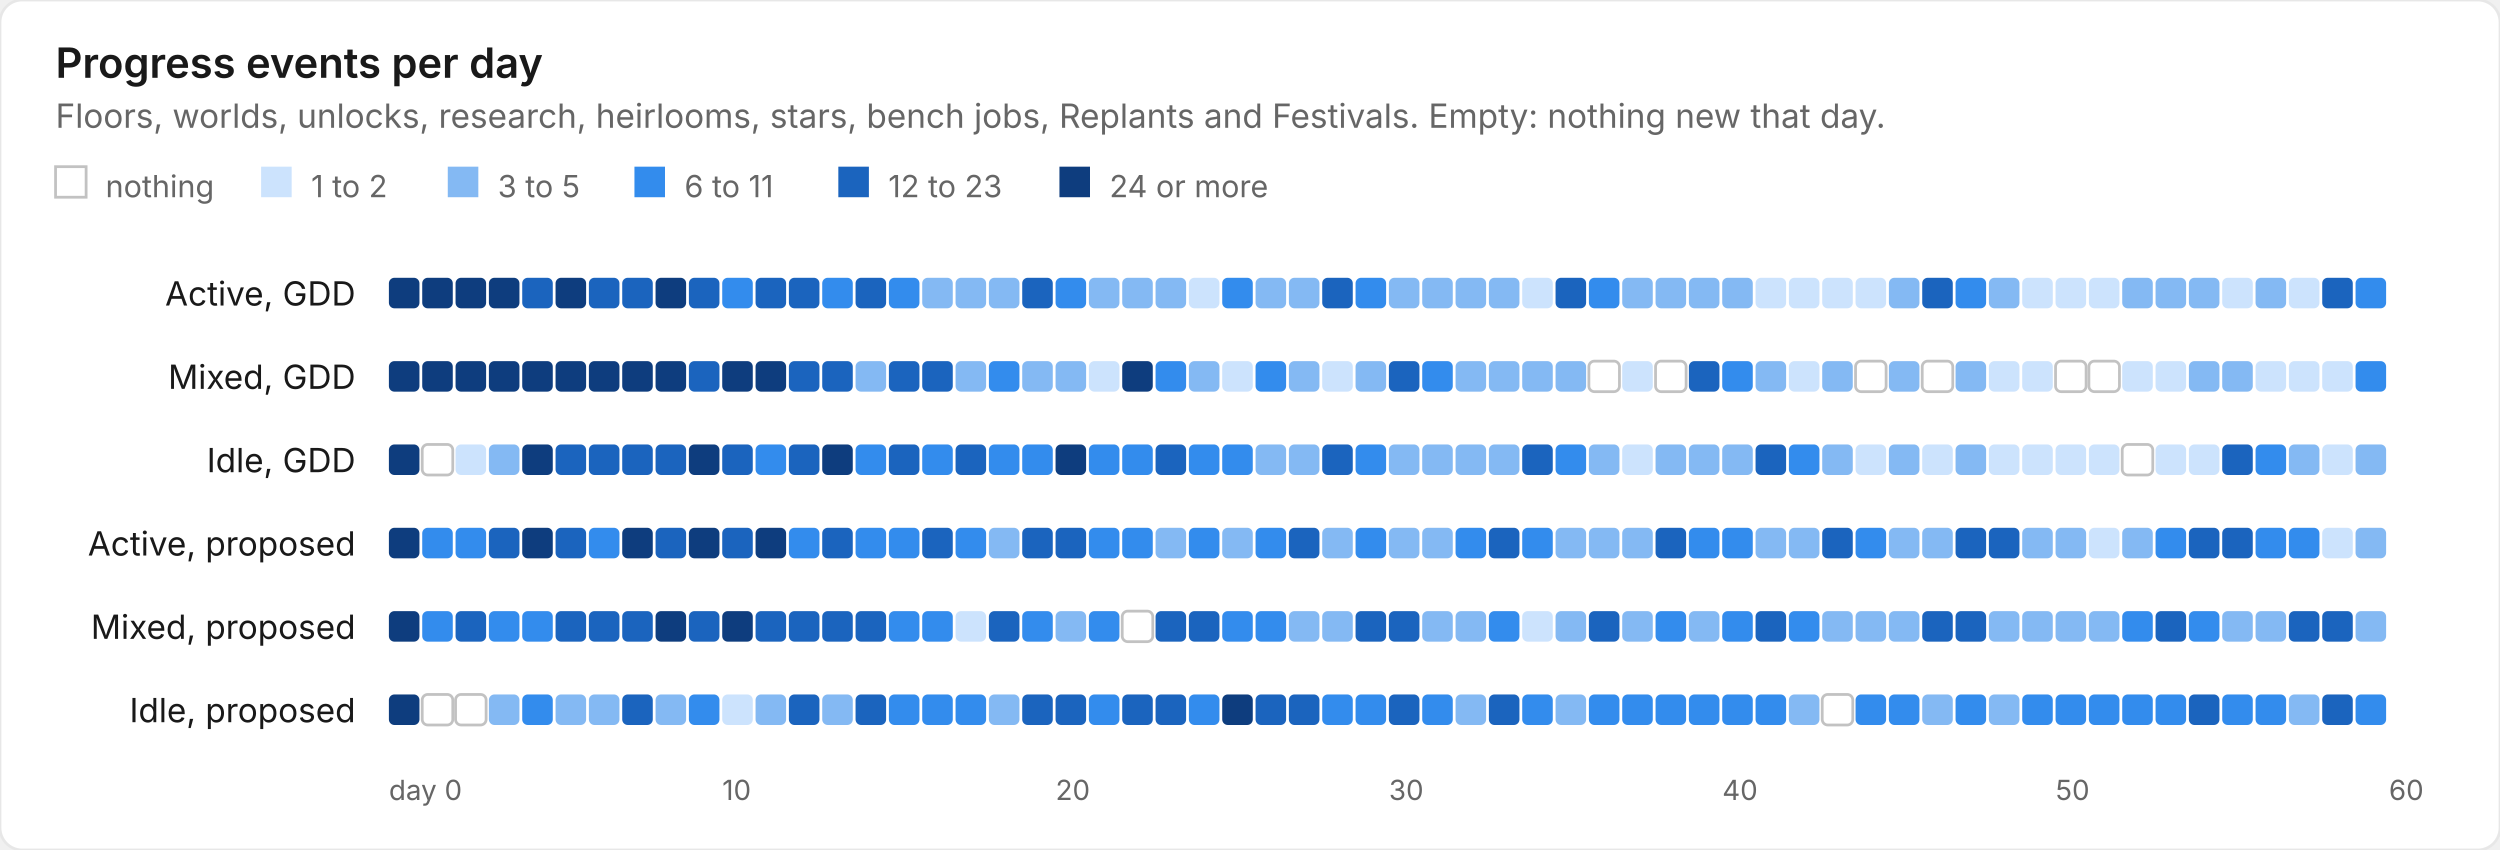
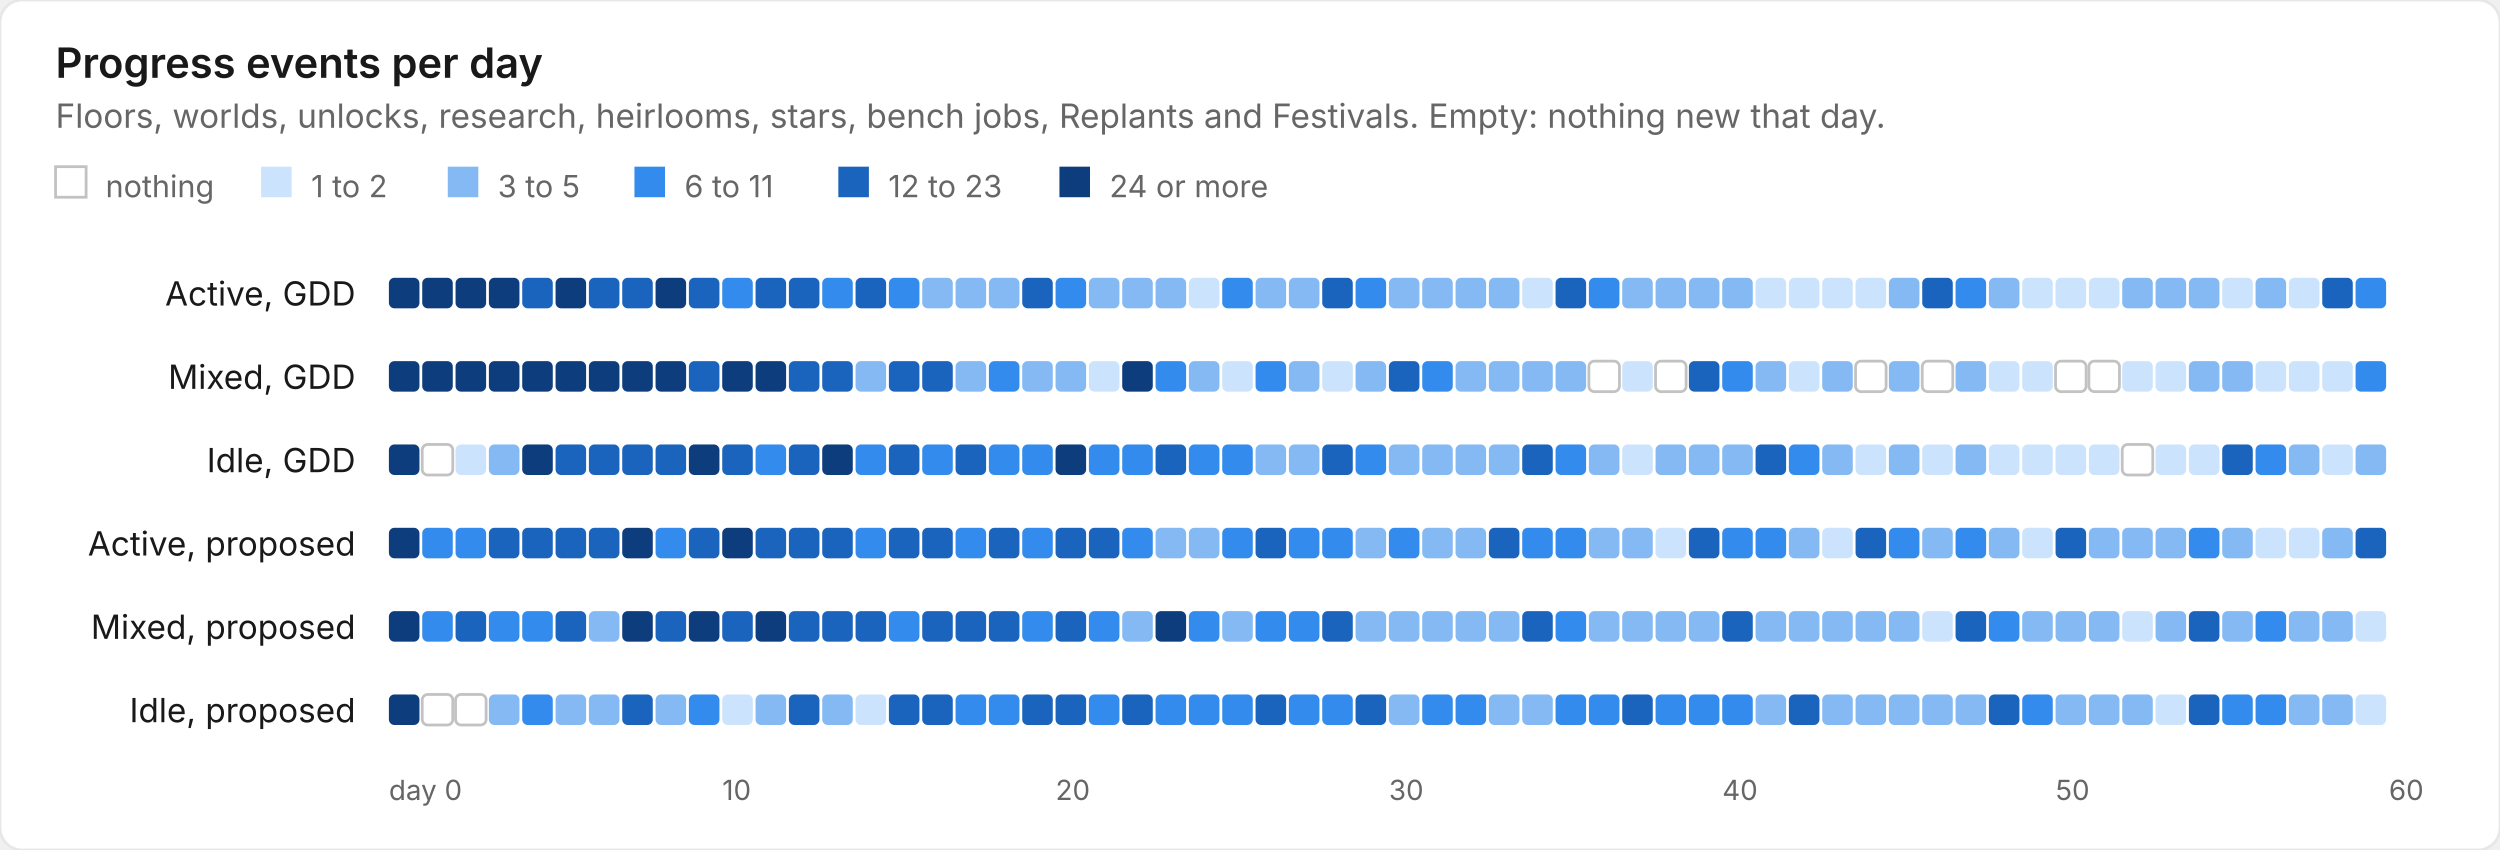
<svg xmlns="http://www.w3.org/2000/svg" viewBox="0 0 900 306" width="900" height="306" font-family="system-ui, -apple-system, &quot;Segoe UI&quot;, sans-serif" role="img">
  <rect width="900" height="306" rx="8" fill="#ffffff" stroke="#e7e7e7" />
  <text x="20" y="28" font-size="15" fill="#191919" text-anchor="start" font-weight="600">Progress events per day</text>
  <text x="20" y="46" font-size="12" fill="#666666" text-anchor="start">Floors, worlds, unlocks, research, heirlooms, stars, bench jobs, Replants and Festivals. Empty: nothing new that day.</text>
  <rect x="20" y="60" width="11" height="11" fill="#ffffff" stroke="#c2c2c2" />
  <text x="38" y="71" font-size="11" fill="#666666" text-anchor="start">nothing</text>
  <rect x="94" y="60" width="11" height="11" fill="#cce3fd" />
  <text x="112" y="71" font-size="11" fill="#666666" text-anchor="start">1 to 2</text>
  <rect x="161.2" y="60" width="11" height="11" fill="#84b9f3" />
  <text x="179.2" y="71" font-size="11" fill="#666666" text-anchor="start">3 to 5</text>
  <rect x="228.4" y="60" width="11" height="11" fill="#338ced" />
  <text x="246.4" y="71" font-size="11" fill="#666666" text-anchor="start">6 to 11</text>
  <rect x="301.8" y="60" width="11" height="11" fill="#1b64be" />
  <text x="319.8" y="71" font-size="11" fill="#666666" text-anchor="start">12 to 23</text>
  <rect x="381.4" y="60" width="11" height="11" fill="#0e3d7e" />
  <text x="399.4" y="71" font-size="11" fill="#666666" text-anchor="start">24 or more</text>
  <text x="128" y="110" font-size="12" fill="#191919" text-anchor="end">Active, GDD</text>
  <rect x="140" y="100" width="11" height="11" rx="2" fill="#0e3d7e" />
  <rect x="152" y="100" width="11" height="11" rx="2" fill="#0e3d7e" />
  <rect x="164" y="100" width="11" height="11" rx="2" fill="#0e3d7e" />
  <rect x="176" y="100" width="11" height="11" rx="2" fill="#0e3d7e" />
  <rect x="188" y="100" width="11" height="11" rx="2" fill="#1b64be" />
  <rect x="200" y="100" width="11" height="11" rx="2" fill="#0e3d7e" />
  <rect x="212" y="100" width="11" height="11" rx="2" fill="#1b64be" />
  <rect x="224" y="100" width="11" height="11" rx="2" fill="#1b64be" />
  <rect x="236" y="100" width="11" height="11" rx="2" fill="#0e3d7e" />
  <rect x="248" y="100" width="11" height="11" rx="2" fill="#1b64be" />
  <rect x="260" y="100" width="11" height="11" rx="2" fill="#338ced" />
  <rect x="272" y="100" width="11" height="11" rx="2" fill="#1b64be" />
  <rect x="284" y="100" width="11" height="11" rx="2" fill="#1b64be" />
  <rect x="296" y="100" width="11" height="11" rx="2" fill="#338ced" />
  <rect x="308" y="100" width="11" height="11" rx="2" fill="#1b64be" />
  <rect x="320" y="100" width="11" height="11" rx="2" fill="#338ced" />
  <rect x="332" y="100" width="11" height="11" rx="2" fill="#84b9f3" />
  <rect x="344" y="100" width="11" height="11" rx="2" fill="#84b9f3" />
  <rect x="356" y="100" width="11" height="11" rx="2" fill="#84b9f3" />
  <rect x="368" y="100" width="11" height="11" rx="2" fill="#1b64be" />
  <rect x="380" y="100" width="11" height="11" rx="2" fill="#338ced" />
  <rect x="392" y="100" width="11" height="11" rx="2" fill="#84b9f3" />
  <rect x="404" y="100" width="11" height="11" rx="2" fill="#84b9f3" />
  <rect x="416" y="100" width="11" height="11" rx="2" fill="#84b9f3" />
  <rect x="428" y="100" width="11" height="11" rx="2" fill="#cce3fd" />
  <rect x="440" y="100" width="11" height="11" rx="2" fill="#338ced" />
  <rect x="452" y="100" width="11" height="11" rx="2" fill="#84b9f3" />
  <rect x="464" y="100" width="11" height="11" rx="2" fill="#84b9f3" />
  <rect x="476" y="100" width="11" height="11" rx="2" fill="#1b64be" />
  <rect x="488" y="100" width="11" height="11" rx="2" fill="#338ced" />
  <rect x="500" y="100" width="11" height="11" rx="2" fill="#84b9f3" />
  <rect x="512" y="100" width="11" height="11" rx="2" fill="#84b9f3" />
  <rect x="524" y="100" width="11" height="11" rx="2" fill="#84b9f3" />
  <rect x="536" y="100" width="11" height="11" rx="2" fill="#84b9f3" />
  <rect x="548" y="100" width="11" height="11" rx="2" fill="#cce3fd" />
  <rect x="560" y="100" width="11" height="11" rx="2" fill="#1b64be" />
  <rect x="572" y="100" width="11" height="11" rx="2" fill="#338ced" />
  <rect x="584" y="100" width="11" height="11" rx="2" fill="#84b9f3" />
  <rect x="596" y="100" width="11" height="11" rx="2" fill="#84b9f3" />
  <rect x="608" y="100" width="11" height="11" rx="2" fill="#84b9f3" />
  <rect x="620" y="100" width="11" height="11" rx="2" fill="#84b9f3" />
  <rect x="632" y="100" width="11" height="11" rx="2" fill="#cce3fd" />
  <rect x="644" y="100" width="11" height="11" rx="2" fill="#cce3fd" />
  <rect x="656" y="100" width="11" height="11" rx="2" fill="#cce3fd" />
  <rect x="668" y="100" width="11" height="11" rx="2" fill="#cce3fd" />
  <rect x="680" y="100" width="11" height="11" rx="2" fill="#84b9f3" />
  <rect x="692" y="100" width="11" height="11" rx="2" fill="#1b64be" />
  <rect x="704" y="100" width="11" height="11" rx="2" fill="#338ced" />
  <rect x="716" y="100" width="11" height="11" rx="2" fill="#84b9f3" />
  <rect x="728" y="100" width="11" height="11" rx="2" fill="#cce3fd" />
  <rect x="740" y="100" width="11" height="11" rx="2" fill="#cce3fd" />
  <rect x="752" y="100" width="11" height="11" rx="2" fill="#cce3fd" />
  <rect x="764" y="100" width="11" height="11" rx="2" fill="#84b9f3" />
  <rect x="776" y="100" width="11" height="11" rx="2" fill="#84b9f3" />
  <rect x="788" y="100" width="11" height="11" rx="2" fill="#84b9f3" />
  <rect x="800" y="100" width="11" height="11" rx="2" fill="#cce3fd" />
  <rect x="812" y="100" width="11" height="11" rx="2" fill="#84b9f3" />
  <rect x="824" y="100" width="11" height="11" rx="2" fill="#cce3fd" />
  <rect x="836" y="100" width="11" height="11" rx="2" fill="#1b64be" />
  <rect x="848" y="100" width="11" height="11" rx="2" fill="#338ced" />
  <text x="128" y="140" font-size="12" fill="#191919" text-anchor="end">Mixed, GDD</text>
  <rect x="140" y="130" width="11" height="11" rx="2" fill="#0e3d7e" />
  <rect x="152" y="130" width="11" height="11" rx="2" fill="#0e3d7e" />
  <rect x="164" y="130" width="11" height="11" rx="2" fill="#0e3d7e" />
  <rect x="176" y="130" width="11" height="11" rx="2" fill="#0e3d7e" />
  <rect x="188" y="130" width="11" height="11" rx="2" fill="#0e3d7e" />
  <rect x="200" y="130" width="11" height="11" rx="2" fill="#0e3d7e" />
  <rect x="212" y="130" width="11" height="11" rx="2" fill="#0e3d7e" />
  <rect x="224" y="130" width="11" height="11" rx="2" fill="#0e3d7e" />
  <rect x="236" y="130" width="11" height="11" rx="2" fill="#0e3d7e" />
  <rect x="248" y="130" width="11" height="11" rx="2" fill="#1b64be" />
  <rect x="260" y="130" width="11" height="11" rx="2" fill="#0e3d7e" />
  <rect x="272" y="130" width="11" height="11" rx="2" fill="#0e3d7e" />
  <rect x="284" y="130" width="11" height="11" rx="2" fill="#1b64be" />
  <rect x="296" y="130" width="11" height="11" rx="2" fill="#1b64be" />
  <rect x="308" y="130" width="11" height="11" rx="2" fill="#84b9f3" />
  <rect x="320" y="130" width="11" height="11" rx="2" fill="#1b64be" />
  <rect x="332" y="130" width="11" height="11" rx="2" fill="#1b64be" />
  <rect x="344" y="130" width="11" height="11" rx="2" fill="#84b9f3" />
  <rect x="356" y="130" width="11" height="11" rx="2" fill="#338ced" />
  <rect x="368" y="130" width="11" height="11" rx="2" fill="#84b9f3" />
  <rect x="380" y="130" width="11" height="11" rx="2" fill="#84b9f3" />
  <rect x="392" y="130" width="11" height="11" rx="2" fill="#cce3fd" />
  <rect x="404" y="130" width="11" height="11" rx="2" fill="#0e3d7e" />
  <rect x="416" y="130" width="11" height="11" rx="2" fill="#338ced" />
  <rect x="428" y="130" width="11" height="11" rx="2" fill="#84b9f3" />
  <rect x="440" y="130" width="11" height="11" rx="2" fill="#cce3fd" />
  <rect x="452" y="130" width="11" height="11" rx="2" fill="#338ced" />
  <rect x="464" y="130" width="11" height="11" rx="2" fill="#84b9f3" />
  <rect x="476" y="130" width="11" height="11" rx="2" fill="#cce3fd" />
  <rect x="488" y="130" width="11" height="11" rx="2" fill="#84b9f3" />
  <rect x="500" y="130" width="11" height="11" rx="2" fill="#1b64be" />
  <rect x="512" y="130" width="11" height="11" rx="2" fill="#338ced" />
  <rect x="524" y="130" width="11" height="11" rx="2" fill="#84b9f3" />
  <rect x="536" y="130" width="11" height="11" rx="2" fill="#84b9f3" />
  <rect x="548" y="130" width="11" height="11" rx="2" fill="#84b9f3" />
  <rect x="560" y="130" width="11" height="11" rx="2" fill="#84b9f3" />
  <rect x="572" y="130" width="11" height="11" rx="2" fill="#ffffff" stroke="#c2c2c2" />
  <rect x="584" y="130" width="11" height="11" rx="2" fill="#cce3fd" />
  <rect x="596" y="130" width="11" height="11" rx="2" fill="#ffffff" stroke="#c2c2c2" />
  <rect x="608" y="130" width="11" height="11" rx="2" fill="#1b64be" />
  <rect x="620" y="130" width="11" height="11" rx="2" fill="#338ced" />
  <rect x="632" y="130" width="11" height="11" rx="2" fill="#84b9f3" />
  <rect x="644" y="130" width="11" height="11" rx="2" fill="#cce3fd" />
  <rect x="656" y="130" width="11" height="11" rx="2" fill="#84b9f3" />
  <rect x="668" y="130" width="11" height="11" rx="2" fill="#ffffff" stroke="#c2c2c2" />
  <rect x="680" y="130" width="11" height="11" rx="2" fill="#84b9f3" />
  <rect x="692" y="130" width="11" height="11" rx="2" fill="#ffffff" stroke="#c2c2c2" />
  <rect x="704" y="130" width="11" height="11" rx="2" fill="#84b9f3" />
  <rect x="716" y="130" width="11" height="11" rx="2" fill="#cce3fd" />
  <rect x="728" y="130" width="11" height="11" rx="2" fill="#cce3fd" />
  <rect x="740" y="130" width="11" height="11" rx="2" fill="#ffffff" stroke="#c2c2c2" />
  <rect x="752" y="130" width="11" height="11" rx="2" fill="#ffffff" stroke="#c2c2c2" />
  <rect x="764" y="130" width="11" height="11" rx="2" fill="#cce3fd" />
  <rect x="776" y="130" width="11" height="11" rx="2" fill="#cce3fd" />
  <rect x="788" y="130" width="11" height="11" rx="2" fill="#84b9f3" />
  <rect x="800" y="130" width="11" height="11" rx="2" fill="#84b9f3" />
  <rect x="812" y="130" width="11" height="11" rx="2" fill="#cce3fd" />
  <rect x="824" y="130" width="11" height="11" rx="2" fill="#cce3fd" />
  <rect x="836" y="130" width="11" height="11" rx="2" fill="#cce3fd" />
  <rect x="848" y="130" width="11" height="11" rx="2" fill="#338ced" />
  <text x="128" y="170" font-size="12" fill="#191919" text-anchor="end">Idle, GDD</text>
  <rect x="140" y="160" width="11" height="11" rx="2" fill="#0e3d7e" />
  <rect x="152" y="160" width="11" height="11" rx="2" fill="#ffffff" stroke="#c2c2c2" />
  <rect x="164" y="160" width="11" height="11" rx="2" fill="#cce3fd" />
  <rect x="176" y="160" width="11" height="11" rx="2" fill="#84b9f3" />
  <rect x="188" y="160" width="11" height="11" rx="2" fill="#0e3d7e" />
  <rect x="200" y="160" width="11" height="11" rx="2" fill="#1b64be" />
  <rect x="212" y="160" width="11" height="11" rx="2" fill="#1b64be" />
  <rect x="224" y="160" width="11" height="11" rx="2" fill="#1b64be" />
  <rect x="236" y="160" width="11" height="11" rx="2" fill="#1b64be" />
  <rect x="248" y="160" width="11" height="11" rx="2" fill="#0e3d7e" />
  <rect x="260" y="160" width="11" height="11" rx="2" fill="#1b64be" />
  <rect x="272" y="160" width="11" height="11" rx="2" fill="#338ced" />
  <rect x="284" y="160" width="11" height="11" rx="2" fill="#1b64be" />
  <rect x="296" y="160" width="11" height="11" rx="2" fill="#0e3d7e" />
  <rect x="308" y="160" width="11" height="11" rx="2" fill="#338ced" />
  <rect x="320" y="160" width="11" height="11" rx="2" fill="#1b64be" />
  <rect x="332" y="160" width="11" height="11" rx="2" fill="#338ced" />
  <rect x="344" y="160" width="11" height="11" rx="2" fill="#1b64be" />
  <rect x="356" y="160" width="11" height="11" rx="2" fill="#338ced" />
  <rect x="368" y="160" width="11" height="11" rx="2" fill="#338ced" />
  <rect x="380" y="160" width="11" height="11" rx="2" fill="#0e3d7e" />
  <rect x="392" y="160" width="11" height="11" rx="2" fill="#338ced" />
  <rect x="404" y="160" width="11" height="11" rx="2" fill="#338ced" />
  <rect x="416" y="160" width="11" height="11" rx="2" fill="#1b64be" />
  <rect x="428" y="160" width="11" height="11" rx="2" fill="#338ced" />
  <rect x="440" y="160" width="11" height="11" rx="2" fill="#338ced" />
  <rect x="452" y="160" width="11" height="11" rx="2" fill="#84b9f3" />
  <rect x="464" y="160" width="11" height="11" rx="2" fill="#84b9f3" />
  <rect x="476" y="160" width="11" height="11" rx="2" fill="#1b64be" />
  <rect x="488" y="160" width="11" height="11" rx="2" fill="#338ced" />
  <rect x="500" y="160" width="11" height="11" rx="2" fill="#84b9f3" />
  <rect x="512" y="160" width="11" height="11" rx="2" fill="#84b9f3" />
  <rect x="524" y="160" width="11" height="11" rx="2" fill="#84b9f3" />
  <rect x="536" y="160" width="11" height="11" rx="2" fill="#84b9f3" />
  <rect x="548" y="160" width="11" height="11" rx="2" fill="#1b64be" />
  <rect x="560" y="160" width="11" height="11" rx="2" fill="#338ced" />
  <rect x="572" y="160" width="11" height="11" rx="2" fill="#84b9f3" />
  <rect x="584" y="160" width="11" height="11" rx="2" fill="#cce3fd" />
  <rect x="596" y="160" width="11" height="11" rx="2" fill="#84b9f3" />
  <rect x="608" y="160" width="11" height="11" rx="2" fill="#84b9f3" />
  <rect x="620" y="160" width="11" height="11" rx="2" fill="#84b9f3" />
  <rect x="632" y="160" width="11" height="11" rx="2" fill="#1b64be" />
  <rect x="644" y="160" width="11" height="11" rx="2" fill="#338ced" />
  <rect x="656" y="160" width="11" height="11" rx="2" fill="#84b9f3" />
  <rect x="668" y="160" width="11" height="11" rx="2" fill="#cce3fd" />
  <rect x="680" y="160" width="11" height="11" rx="2" fill="#84b9f3" />
  <rect x="692" y="160" width="11" height="11" rx="2" fill="#cce3fd" />
  <rect x="704" y="160" width="11" height="11" rx="2" fill="#84b9f3" />
  <rect x="716" y="160" width="11" height="11" rx="2" fill="#cce3fd" />
  <rect x="728" y="160" width="11" height="11" rx="2" fill="#cce3fd" />
  <rect x="740" y="160" width="11" height="11" rx="2" fill="#cce3fd" />
  <rect x="752" y="160" width="11" height="11" rx="2" fill="#cce3fd" />
  <rect x="764" y="160" width="11" height="11" rx="2" fill="#ffffff" stroke="#c2c2c2" />
  <rect x="776" y="160" width="11" height="11" rx="2" fill="#cce3fd" />
  <rect x="788" y="160" width="11" height="11" rx="2" fill="#cce3fd" />
  <rect x="800" y="160" width="11" height="11" rx="2" fill="#1b64be" />
  <rect x="812" y="160" width="11" height="11" rx="2" fill="#338ced" />
  <rect x="824" y="160" width="11" height="11" rx="2" fill="#84b9f3" />
  <rect x="836" y="160" width="11" height="11" rx="2" fill="#cce3fd" />
  <rect x="848" y="160" width="11" height="11" rx="2" fill="#84b9f3" />
  <text x="128" y="200" font-size="12" fill="#191919" text-anchor="end">Active, proposed</text>
  <rect x="140" y="190" width="11" height="11" rx="2" fill="#0e3d7e" />
  <rect x="152" y="190" width="11" height="11" rx="2" fill="#338ced" />
  <rect x="164" y="190" width="11" height="11" rx="2" fill="#338ced" />
  <rect x="176" y="190" width="11" height="11" rx="2" fill="#1b64be" />
-   <rect x="188" y="190" width="11" height="11" rx="2" fill="#0e3d7e" />
+   <rect x="188" y="190" width="11" height="11" rx="2" fill="#1b64be" />
  <rect x="200" y="190" width="11" height="11" rx="2" fill="#1b64be" />
-   <rect x="212" y="190" width="11" height="11" rx="2" fill="#338ced" />
+   <rect x="212" y="190" width="11" height="11" rx="2" fill="#1b64be" />
  <rect x="224" y="190" width="11" height="11" rx="2" fill="#0e3d7e" />
-   <rect x="236" y="190" width="11" height="11" rx="2" fill="#1b64be" />
-   <rect x="248" y="190" width="11" height="11" rx="2" fill="#0e3d7e" />
-   <rect x="260" y="190" width="11" height="11" rx="2" fill="#1b64be" />
-   <rect x="272" y="190" width="11" height="11" rx="2" fill="#0e3d7e" />
-   <rect x="284" y="190" width="11" height="11" rx="2" fill="#338ced" />
+   <rect x="236" y="190" width="11" height="11" rx="2" fill="#338ced" />
+   <rect x="248" y="190" width="11" height="11" rx="2" fill="#1b64be" />
+   <rect x="260" y="190" width="11" height="11" rx="2" fill="#0e3d7e" />
+   <rect x="272" y="190" width="11" height="11" rx="2" fill="#1b64be" />
+   <rect x="284" y="190" width="11" height="11" rx="2" fill="#1b64be" />
  <rect x="296" y="190" width="11" height="11" rx="2" fill="#1b64be" />
  <rect x="308" y="190" width="11" height="11" rx="2" fill="#338ced" />
-   <rect x="320" y="190" width="11" height="11" rx="2" fill="#338ced" />
+   <rect x="320" y="190" width="11" height="11" rx="2" fill="#1b64be" />
  <rect x="332" y="190" width="11" height="11" rx="2" fill="#1b64be" />
  <rect x="344" y="190" width="11" height="11" rx="2" fill="#338ced" />
-   <rect x="356" y="190" width="11" height="11" rx="2" fill="#84b9f3" />
-   <rect x="368" y="190" width="11" height="11" rx="2" fill="#1b64be" />
+   <rect x="356" y="190" width="11" height="11" rx="2" fill="#1b64be" />
+   <rect x="368" y="190" width="11" height="11" rx="2" fill="#338ced" />
  <rect x="380" y="190" width="11" height="11" rx="2" fill="#1b64be" />
-   <rect x="392" y="190" width="11" height="11" rx="2" fill="#338ced" />
+   <rect x="392" y="190" width="11" height="11" rx="2" fill="#1b64be" />
  <rect x="404" y="190" width="11" height="11" rx="2" fill="#338ced" />
  <rect x="416" y="190" width="11" height="11" rx="2" fill="#84b9f3" />
-   <rect x="428" y="190" width="11" height="11" rx="2" fill="#338ced" />
-   <rect x="440" y="190" width="11" height="11" rx="2" fill="#84b9f3" />
-   <rect x="452" y="190" width="11" height="11" rx="2" fill="#338ced" />
-   <rect x="464" y="190" width="11" height="11" rx="2" fill="#1b64be" />
-   <rect x="476" y="190" width="11" height="11" rx="2" fill="#84b9f3" />
-   <rect x="488" y="190" width="11" height="11" rx="2" fill="#338ced" />
-   <rect x="500" y="190" width="11" height="11" rx="2" fill="#84b9f3" />
+   <rect x="428" y="190" width="11" height="11" rx="2" fill="#84b9f3" />
+   <rect x="440" y="190" width="11" height="11" rx="2" fill="#338ced" />
+   <rect x="452" y="190" width="11" height="11" rx="2" fill="#1b64be" />
+   <rect x="464" y="190" width="11" height="11" rx="2" fill="#338ced" />
+   <rect x="476" y="190" width="11" height="11" rx="2" fill="#338ced" />
+   <rect x="488" y="190" width="11" height="11" rx="2" fill="#84b9f3" />
+   <rect x="500" y="190" width="11" height="11" rx="2" fill="#338ced" />
  <rect x="512" y="190" width="11" height="11" rx="2" fill="#84b9f3" />
-   <rect x="524" y="190" width="11" height="11" rx="2" fill="#338ced" />
+   <rect x="524" y="190" width="11" height="11" rx="2" fill="#84b9f3" />
  <rect x="536" y="190" width="11" height="11" rx="2" fill="#1b64be" />
  <rect x="548" y="190" width="11" height="11" rx="2" fill="#338ced" />
-   <rect x="560" y="190" width="11" height="11" rx="2" fill="#84b9f3" />
+   <rect x="560" y="190" width="11" height="11" rx="2" fill="#338ced" />
  <rect x="572" y="190" width="11" height="11" rx="2" fill="#84b9f3" />
  <rect x="584" y="190" width="11" height="11" rx="2" fill="#84b9f3" />
-   <rect x="596" y="190" width="11" height="11" rx="2" fill="#1b64be" />
-   <rect x="608" y="190" width="11" height="11" rx="2" fill="#338ced" />
+   <rect x="596" y="190" width="11" height="11" rx="2" fill="#cce3fd" />
+   <rect x="608" y="190" width="11" height="11" rx="2" fill="#1b64be" />
  <rect x="620" y="190" width="11" height="11" rx="2" fill="#338ced" />
-   <rect x="632" y="190" width="11" height="11" rx="2" fill="#84b9f3" />
+   <rect x="632" y="190" width="11" height="11" rx="2" fill="#338ced" />
  <rect x="644" y="190" width="11" height="11" rx="2" fill="#84b9f3" />
-   <rect x="656" y="190" width="11" height="11" rx="2" fill="#1b64be" />
-   <rect x="668" y="190" width="11" height="11" rx="2" fill="#338ced" />
-   <rect x="680" y="190" width="11" height="11" rx="2" fill="#84b9f3" />
+   <rect x="656" y="190" width="11" height="11" rx="2" fill="#cce3fd" />
+   <rect x="668" y="190" width="11" height="11" rx="2" fill="#1b64be" />
+   <rect x="680" y="190" width="11" height="11" rx="2" fill="#338ced" />
  <rect x="692" y="190" width="11" height="11" rx="2" fill="#84b9f3" />
-   <rect x="704" y="190" width="11" height="11" rx="2" fill="#1b64be" />
-   <rect x="716" y="190" width="11" height="11" rx="2" fill="#1b64be" />
-   <rect x="728" y="190" width="11" height="11" rx="2" fill="#84b9f3" />
-   <rect x="740" y="190" width="11" height="11" rx="2" fill="#84b9f3" />
-   <rect x="752" y="190" width="11" height="11" rx="2" fill="#cce3fd" />
+   <rect x="704" y="190" width="11" height="11" rx="2" fill="#338ced" />
+   <rect x="716" y="190" width="11" height="11" rx="2" fill="#84b9f3" />
+   <rect x="728" y="190" width="11" height="11" rx="2" fill="#cce3fd" />
+   <rect x="740" y="190" width="11" height="11" rx="2" fill="#1b64be" />
+   <rect x="752" y="190" width="11" height="11" rx="2" fill="#84b9f3" />
  <rect x="764" y="190" width="11" height="11" rx="2" fill="#84b9f3" />
-   <rect x="776" y="190" width="11" height="11" rx="2" fill="#338ced" />
-   <rect x="788" y="190" width="11" height="11" rx="2" fill="#1b64be" />
-   <rect x="800" y="190" width="11" height="11" rx="2" fill="#1b64be" />
-   <rect x="812" y="190" width="11" height="11" rx="2" fill="#338ced" />
-   <rect x="824" y="190" width="11" height="11" rx="2" fill="#338ced" />
-   <rect x="836" y="190" width="11" height="11" rx="2" fill="#cce3fd" />
-   <rect x="848" y="190" width="11" height="11" rx="2" fill="#84b9f3" />
+   <rect x="776" y="190" width="11" height="11" rx="2" fill="#84b9f3" />
+   <rect x="788" y="190" width="11" height="11" rx="2" fill="#338ced" />
+   <rect x="800" y="190" width="11" height="11" rx="2" fill="#84b9f3" />
+   <rect x="812" y="190" width="11" height="11" rx="2" fill="#cce3fd" />
+   <rect x="824" y="190" width="11" height="11" rx="2" fill="#cce3fd" />
+   <rect x="836" y="190" width="11" height="11" rx="2" fill="#84b9f3" />
+   <rect x="848" y="190" width="11" height="11" rx="2" fill="#1b64be" />
  <text x="128" y="230" font-size="12" fill="#191919" text-anchor="end">Mixed, proposed</text>
  <rect x="140" y="220" width="11" height="11" rx="2" fill="#0e3d7e" />
  <rect x="152" y="220" width="11" height="11" rx="2" fill="#338ced" />
  <rect x="164" y="220" width="11" height="11" rx="2" fill="#1b64be" />
  <rect x="176" y="220" width="11" height="11" rx="2" fill="#338ced" />
  <rect x="188" y="220" width="11" height="11" rx="2" fill="#338ced" />
  <rect x="200" y="220" width="11" height="11" rx="2" fill="#1b64be" />
-   <rect x="212" y="220" width="11" height="11" rx="2" fill="#1b64be" />
-   <rect x="224" y="220" width="11" height="11" rx="2" fill="#1b64be" />
-   <rect x="236" y="220" width="11" height="11" rx="2" fill="#0e3d7e" />
-   <rect x="248" y="220" width="11" height="11" rx="2" fill="#1b64be" />
-   <rect x="260" y="220" width="11" height="11" rx="2" fill="#0e3d7e" />
-   <rect x="272" y="220" width="11" height="11" rx="2" fill="#1b64be" />
+   <rect x="212" y="220" width="11" height="11" rx="2" fill="#84b9f3" />
+   <rect x="224" y="220" width="11" height="11" rx="2" fill="#0e3d7e" />
+   <rect x="236" y="220" width="11" height="11" rx="2" fill="#1b64be" />
+   <rect x="248" y="220" width="11" height="11" rx="2" fill="#0e3d7e" />
+   <rect x="260" y="220" width="11" height="11" rx="2" fill="#1b64be" />
+   <rect x="272" y="220" width="11" height="11" rx="2" fill="#0e3d7e" />
  <rect x="284" y="220" width="11" height="11" rx="2" fill="#1b64be" />
  <rect x="296" y="220" width="11" height="11" rx="2" fill="#1b64be" />
  <rect x="308" y="220" width="11" height="11" rx="2" fill="#1b64be" />
  <rect x="320" y="220" width="11" height="11" rx="2" fill="#338ced" />
-   <rect x="332" y="220" width="11" height="11" rx="2" fill="#338ced" />
-   <rect x="344" y="220" width="11" height="11" rx="2" fill="#cce3fd" />
+   <rect x="332" y="220" width="11" height="11" rx="2" fill="#1b64be" />
+   <rect x="344" y="220" width="11" height="11" rx="2" fill="#1b64be" />
  <rect x="356" y="220" width="11" height="11" rx="2" fill="#1b64be" />
  <rect x="368" y="220" width="11" height="11" rx="2" fill="#338ced" />
-   <rect x="380" y="220" width="11" height="11" rx="2" fill="#84b9f3" />
+   <rect x="380" y="220" width="11" height="11" rx="2" fill="#1b64be" />
  <rect x="392" y="220" width="11" height="11" rx="2" fill="#338ced" />
-   <rect x="404" y="220" width="11" height="11" rx="2" fill="#ffffff" stroke="#c2c2c2" />
-   <rect x="416" y="220" width="11" height="11" rx="2" fill="#1b64be" />
-   <rect x="428" y="220" width="11" height="11" rx="2" fill="#1b64be" />
-   <rect x="440" y="220" width="11" height="11" rx="2" fill="#338ced" />
+   <rect x="404" y="220" width="11" height="11" rx="2" fill="#84b9f3" />
+   <rect x="416" y="220" width="11" height="11" rx="2" fill="#0e3d7e" />
+   <rect x="428" y="220" width="11" height="11" rx="2" fill="#338ced" />
+   <rect x="440" y="220" width="11" height="11" rx="2" fill="#84b9f3" />
  <rect x="452" y="220" width="11" height="11" rx="2" fill="#338ced" />
-   <rect x="464" y="220" width="11" height="11" rx="2" fill="#84b9f3" />
-   <rect x="476" y="220" width="11" height="11" rx="2" fill="#84b9f3" />
-   <rect x="488" y="220" width="11" height="11" rx="2" fill="#1b64be" />
-   <rect x="500" y="220" width="11" height="11" rx="2" fill="#1b64be" />
+   <rect x="464" y="220" width="11" height="11" rx="2" fill="#338ced" />
+   <rect x="476" y="220" width="11" height="11" rx="2" fill="#1b64be" />
+   <rect x="488" y="220" width="11" height="11" rx="2" fill="#84b9f3" />
+   <rect x="500" y="220" width="11" height="11" rx="2" fill="#84b9f3" />
  <rect x="512" y="220" width="11" height="11" rx="2" fill="#84b9f3" />
  <rect x="524" y="220" width="11" height="11" rx="2" fill="#84b9f3" />
-   <rect x="536" y="220" width="11" height="11" rx="2" fill="#338ced" />
-   <rect x="548" y="220" width="11" height="11" rx="2" fill="#cce3fd" />
-   <rect x="560" y="220" width="11" height="11" rx="2" fill="#84b9f3" />
-   <rect x="572" y="220" width="11" height="11" rx="2" fill="#1b64be" />
+   <rect x="536" y="220" width="11" height="11" rx="2" fill="#84b9f3" />
+   <rect x="548" y="220" width="11" height="11" rx="2" fill="#1b64be" />
+   <rect x="560" y="220" width="11" height="11" rx="2" fill="#338ced" />
+   <rect x="572" y="220" width="11" height="11" rx="2" fill="#84b9f3" />
  <rect x="584" y="220" width="11" height="11" rx="2" fill="#84b9f3" />
-   <rect x="596" y="220" width="11" height="11" rx="2" fill="#338ced" />
+   <rect x="596" y="220" width="11" height="11" rx="2" fill="#84b9f3" />
  <rect x="608" y="220" width="11" height="11" rx="2" fill="#84b9f3" />
-   <rect x="620" y="220" width="11" height="11" rx="2" fill="#338ced" />
-   <rect x="632" y="220" width="11" height="11" rx="2" fill="#1b64be" />
-   <rect x="644" y="220" width="11" height="11" rx="2" fill="#338ced" />
+   <rect x="620" y="220" width="11" height="11" rx="2" fill="#1b64be" />
+   <rect x="632" y="220" width="11" height="11" rx="2" fill="#84b9f3" />
+   <rect x="644" y="220" width="11" height="11" rx="2" fill="#84b9f3" />
  <rect x="656" y="220" width="11" height="11" rx="2" fill="#84b9f3" />
  <rect x="668" y="220" width="11" height="11" rx="2" fill="#84b9f3" />
  <rect x="680" y="220" width="11" height="11" rx="2" fill="#84b9f3" />
-   <rect x="692" y="220" width="11" height="11" rx="2" fill="#1b64be" />
+   <rect x="692" y="220" width="11" height="11" rx="2" fill="#cce3fd" />
  <rect x="704" y="220" width="11" height="11" rx="2" fill="#1b64be" />
-   <rect x="716" y="220" width="11" height="11" rx="2" fill="#84b9f3" />
+   <rect x="716" y="220" width="11" height="11" rx="2" fill="#338ced" />
  <rect x="728" y="220" width="11" height="11" rx="2" fill="#84b9f3" />
  <rect x="740" y="220" width="11" height="11" rx="2" fill="#84b9f3" />
  <rect x="752" y="220" width="11" height="11" rx="2" fill="#84b9f3" />
-   <rect x="764" y="220" width="11" height="11" rx="2" fill="#338ced" />
-   <rect x="776" y="220" width="11" height="11" rx="2" fill="#1b64be" />
-   <rect x="788" y="220" width="11" height="11" rx="2" fill="#338ced" />
+   <rect x="764" y="220" width="11" height="11" rx="2" fill="#cce3fd" />
+   <rect x="776" y="220" width="11" height="11" rx="2" fill="#84b9f3" />
+   <rect x="788" y="220" width="11" height="11" rx="2" fill="#1b64be" />
  <rect x="800" y="220" width="11" height="11" rx="2" fill="#84b9f3" />
-   <rect x="812" y="220" width="11" height="11" rx="2" fill="#84b9f3" />
-   <rect x="824" y="220" width="11" height="11" rx="2" fill="#1b64be" />
-   <rect x="836" y="220" width="11" height="11" rx="2" fill="#1b64be" />
-   <rect x="848" y="220" width="11" height="11" rx="2" fill="#84b9f3" />
+   <rect x="812" y="220" width="11" height="11" rx="2" fill="#338ced" />
+   <rect x="824" y="220" width="11" height="11" rx="2" fill="#84b9f3" />
+   <rect x="836" y="220" width="11" height="11" rx="2" fill="#84b9f3" />
+   <rect x="848" y="220" width="11" height="11" rx="2" fill="#cce3fd" />
  <text x="128" y="260" font-size="12" fill="#191919" text-anchor="end">Idle, proposed</text>
  <rect x="140" y="250" width="11" height="11" rx="2" fill="#0e3d7e" />
  <rect x="152" y="250" width="11" height="11" rx="2" fill="#ffffff" stroke="#c2c2c2" />
  <rect x="164" y="250" width="11" height="11" rx="2" fill="#ffffff" stroke="#c2c2c2" />
  <rect x="176" y="250" width="11" height="11" rx="2" fill="#84b9f3" />
  <rect x="188" y="250" width="11" height="11" rx="2" fill="#338ced" />
  <rect x="200" y="250" width="11" height="11" rx="2" fill="#84b9f3" />
  <rect x="212" y="250" width="11" height="11" rx="2" fill="#84b9f3" />
  <rect x="224" y="250" width="11" height="11" rx="2" fill="#1b64be" />
  <rect x="236" y="250" width="11" height="11" rx="2" fill="#84b9f3" />
  <rect x="248" y="250" width="11" height="11" rx="2" fill="#338ced" />
  <rect x="260" y="250" width="11" height="11" rx="2" fill="#cce3fd" />
  <rect x="272" y="250" width="11" height="11" rx="2" fill="#84b9f3" />
  <rect x="284" y="250" width="11" height="11" rx="2" fill="#1b64be" />
  <rect x="296" y="250" width="11" height="11" rx="2" fill="#84b9f3" />
-   <rect x="308" y="250" width="11" height="11" rx="2" fill="#1b64be" />
-   <rect x="320" y="250" width="11" height="11" rx="2" fill="#338ced" />
-   <rect x="332" y="250" width="11" height="11" rx="2" fill="#338ced" />
+   <rect x="308" y="250" width="11" height="11" rx="2" fill="#cce3fd" />
+   <rect x="320" y="250" width="11" height="11" rx="2" fill="#1b64be" />
+   <rect x="332" y="250" width="11" height="11" rx="2" fill="#1b64be" />
  <rect x="344" y="250" width="11" height="11" rx="2" fill="#338ced" />
-   <rect x="356" y="250" width="11" height="11" rx="2" fill="#84b9f3" />
+   <rect x="356" y="250" width="11" height="11" rx="2" fill="#338ced" />
  <rect x="368" y="250" width="11" height="11" rx="2" fill="#1b64be" />
  <rect x="380" y="250" width="11" height="11" rx="2" fill="#1b64be" />
  <rect x="392" y="250" width="11" height="11" rx="2" fill="#338ced" />
  <rect x="404" y="250" width="11" height="11" rx="2" fill="#1b64be" />
-   <rect x="416" y="250" width="11" height="11" rx="2" fill="#1b64be" />
+   <rect x="416" y="250" width="11" height="11" rx="2" fill="#338ced" />
  <rect x="428" y="250" width="11" height="11" rx="2" fill="#338ced" />
-   <rect x="440" y="250" width="11" height="11" rx="2" fill="#0e3d7e" />
+   <rect x="440" y="250" width="11" height="11" rx="2" fill="#338ced" />
  <rect x="452" y="250" width="11" height="11" rx="2" fill="#1b64be" />
-   <rect x="464" y="250" width="11" height="11" rx="2" fill="#1b64be" />
+   <rect x="464" y="250" width="11" height="11" rx="2" fill="#338ced" />
  <rect x="476" y="250" width="11" height="11" rx="2" fill="#338ced" />
-   <rect x="488" y="250" width="11" height="11" rx="2" fill="#338ced" />
-   <rect x="500" y="250" width="11" height="11" rx="2" fill="#1b64be" />
+   <rect x="488" y="250" width="11" height="11" rx="2" fill="#1b64be" />
+   <rect x="500" y="250" width="11" height="11" rx="2" fill="#84b9f3" />
  <rect x="512" y="250" width="11" height="11" rx="2" fill="#338ced" />
-   <rect x="524" y="250" width="11" height="11" rx="2" fill="#84b9f3" />
-   <rect x="536" y="250" width="11" height="11" rx="2" fill="#1b64be" />
-   <rect x="548" y="250" width="11" height="11" rx="2" fill="#338ced" />
-   <rect x="560" y="250" width="11" height="11" rx="2" fill="#84b9f3" />
+   <rect x="524" y="250" width="11" height="11" rx="2" fill="#338ced" />
+   <rect x="536" y="250" width="11" height="11" rx="2" fill="#84b9f3" />
+   <rect x="548" y="250" width="11" height="11" rx="2" fill="#84b9f3" />
+   <rect x="560" y="250" width="11" height="11" rx="2" fill="#338ced" />
  <rect x="572" y="250" width="11" height="11" rx="2" fill="#338ced" />
-   <rect x="584" y="250" width="11" height="11" rx="2" fill="#338ced" />
+   <rect x="584" y="250" width="11" height="11" rx="2" fill="#1b64be" />
  <rect x="596" y="250" width="11" height="11" rx="2" fill="#338ced" />
  <rect x="608" y="250" width="11" height="11" rx="2" fill="#338ced" />
  <rect x="620" y="250" width="11" height="11" rx="2" fill="#338ced" />
-   <rect x="632" y="250" width="11" height="11" rx="2" fill="#338ced" />
-   <rect x="644" y="250" width="11" height="11" rx="2" fill="#84b9f3" />
-   <rect x="656" y="250" width="11" height="11" rx="2" fill="#ffffff" stroke="#c2c2c2" />
-   <rect x="668" y="250" width="11" height="11" rx="2" fill="#338ced" />
-   <rect x="680" y="250" width="11" height="11" rx="2" fill="#338ced" />
+   <rect x="632" y="250" width="11" height="11" rx="2" fill="#84b9f3" />
+   <rect x="644" y="250" width="11" height="11" rx="2" fill="#1b64be" />
+   <rect x="656" y="250" width="11" height="11" rx="2" fill="#84b9f3" />
+   <rect x="668" y="250" width="11" height="11" rx="2" fill="#84b9f3" />
+   <rect x="680" y="250" width="11" height="11" rx="2" fill="#84b9f3" />
  <rect x="692" y="250" width="11" height="11" rx="2" fill="#84b9f3" />
-   <rect x="704" y="250" width="11" height="11" rx="2" fill="#338ced" />
-   <rect x="716" y="250" width="11" height="11" rx="2" fill="#84b9f3" />
+   <rect x="704" y="250" width="11" height="11" rx="2" fill="#84b9f3" />
+   <rect x="716" y="250" width="11" height="11" rx="2" fill="#1b64be" />
  <rect x="728" y="250" width="11" height="11" rx="2" fill="#338ced" />
-   <rect x="740" y="250" width="11" height="11" rx="2" fill="#338ced" />
-   <rect x="752" y="250" width="11" height="11" rx="2" fill="#338ced" />
-   <rect x="764" y="250" width="11" height="11" rx="2" fill="#338ced" />
-   <rect x="776" y="250" width="11" height="11" rx="2" fill="#338ced" />
+   <rect x="740" y="250" width="11" height="11" rx="2" fill="#84b9f3" />
+   <rect x="752" y="250" width="11" height="11" rx="2" fill="#84b9f3" />
+   <rect x="764" y="250" width="11" height="11" rx="2" fill="#84b9f3" />
+   <rect x="776" y="250" width="11" height="11" rx="2" fill="#cce3fd" />
  <rect x="788" y="250" width="11" height="11" rx="2" fill="#1b64be" />
  <rect x="800" y="250" width="11" height="11" rx="2" fill="#338ced" />
  <rect x="812" y="250" width="11" height="11" rx="2" fill="#338ced" />
  <rect x="824" y="250" width="11" height="11" rx="2" fill="#84b9f3" />
-   <rect x="836" y="250" width="11" height="11" rx="2" fill="#1b64be" />
-   <rect x="848" y="250" width="11" height="11" rx="2" fill="#338ced" />
+   <rect x="836" y="250" width="11" height="11" rx="2" fill="#84b9f3" />
+   <rect x="848" y="250" width="11" height="11" rx="2" fill="#cce3fd" />
  <text x="140" y="288" font-size="10" fill="#666666" text-anchor="start">day 0</text>
  <text x="260" y="288" font-size="10" fill="#666666" text-anchor="start">10</text>
  <text x="380" y="288" font-size="10" fill="#666666" text-anchor="start">20</text>
  <text x="500" y="288" font-size="10" fill="#666666" text-anchor="start">30</text>
  <text x="620" y="288" font-size="10" fill="#666666" text-anchor="start">40</text>
  <text x="740" y="288" font-size="10" fill="#666666" text-anchor="start">50</text>
  <text x="860" y="288" font-size="10" fill="#666666" text-anchor="start">60</text>
</svg>
